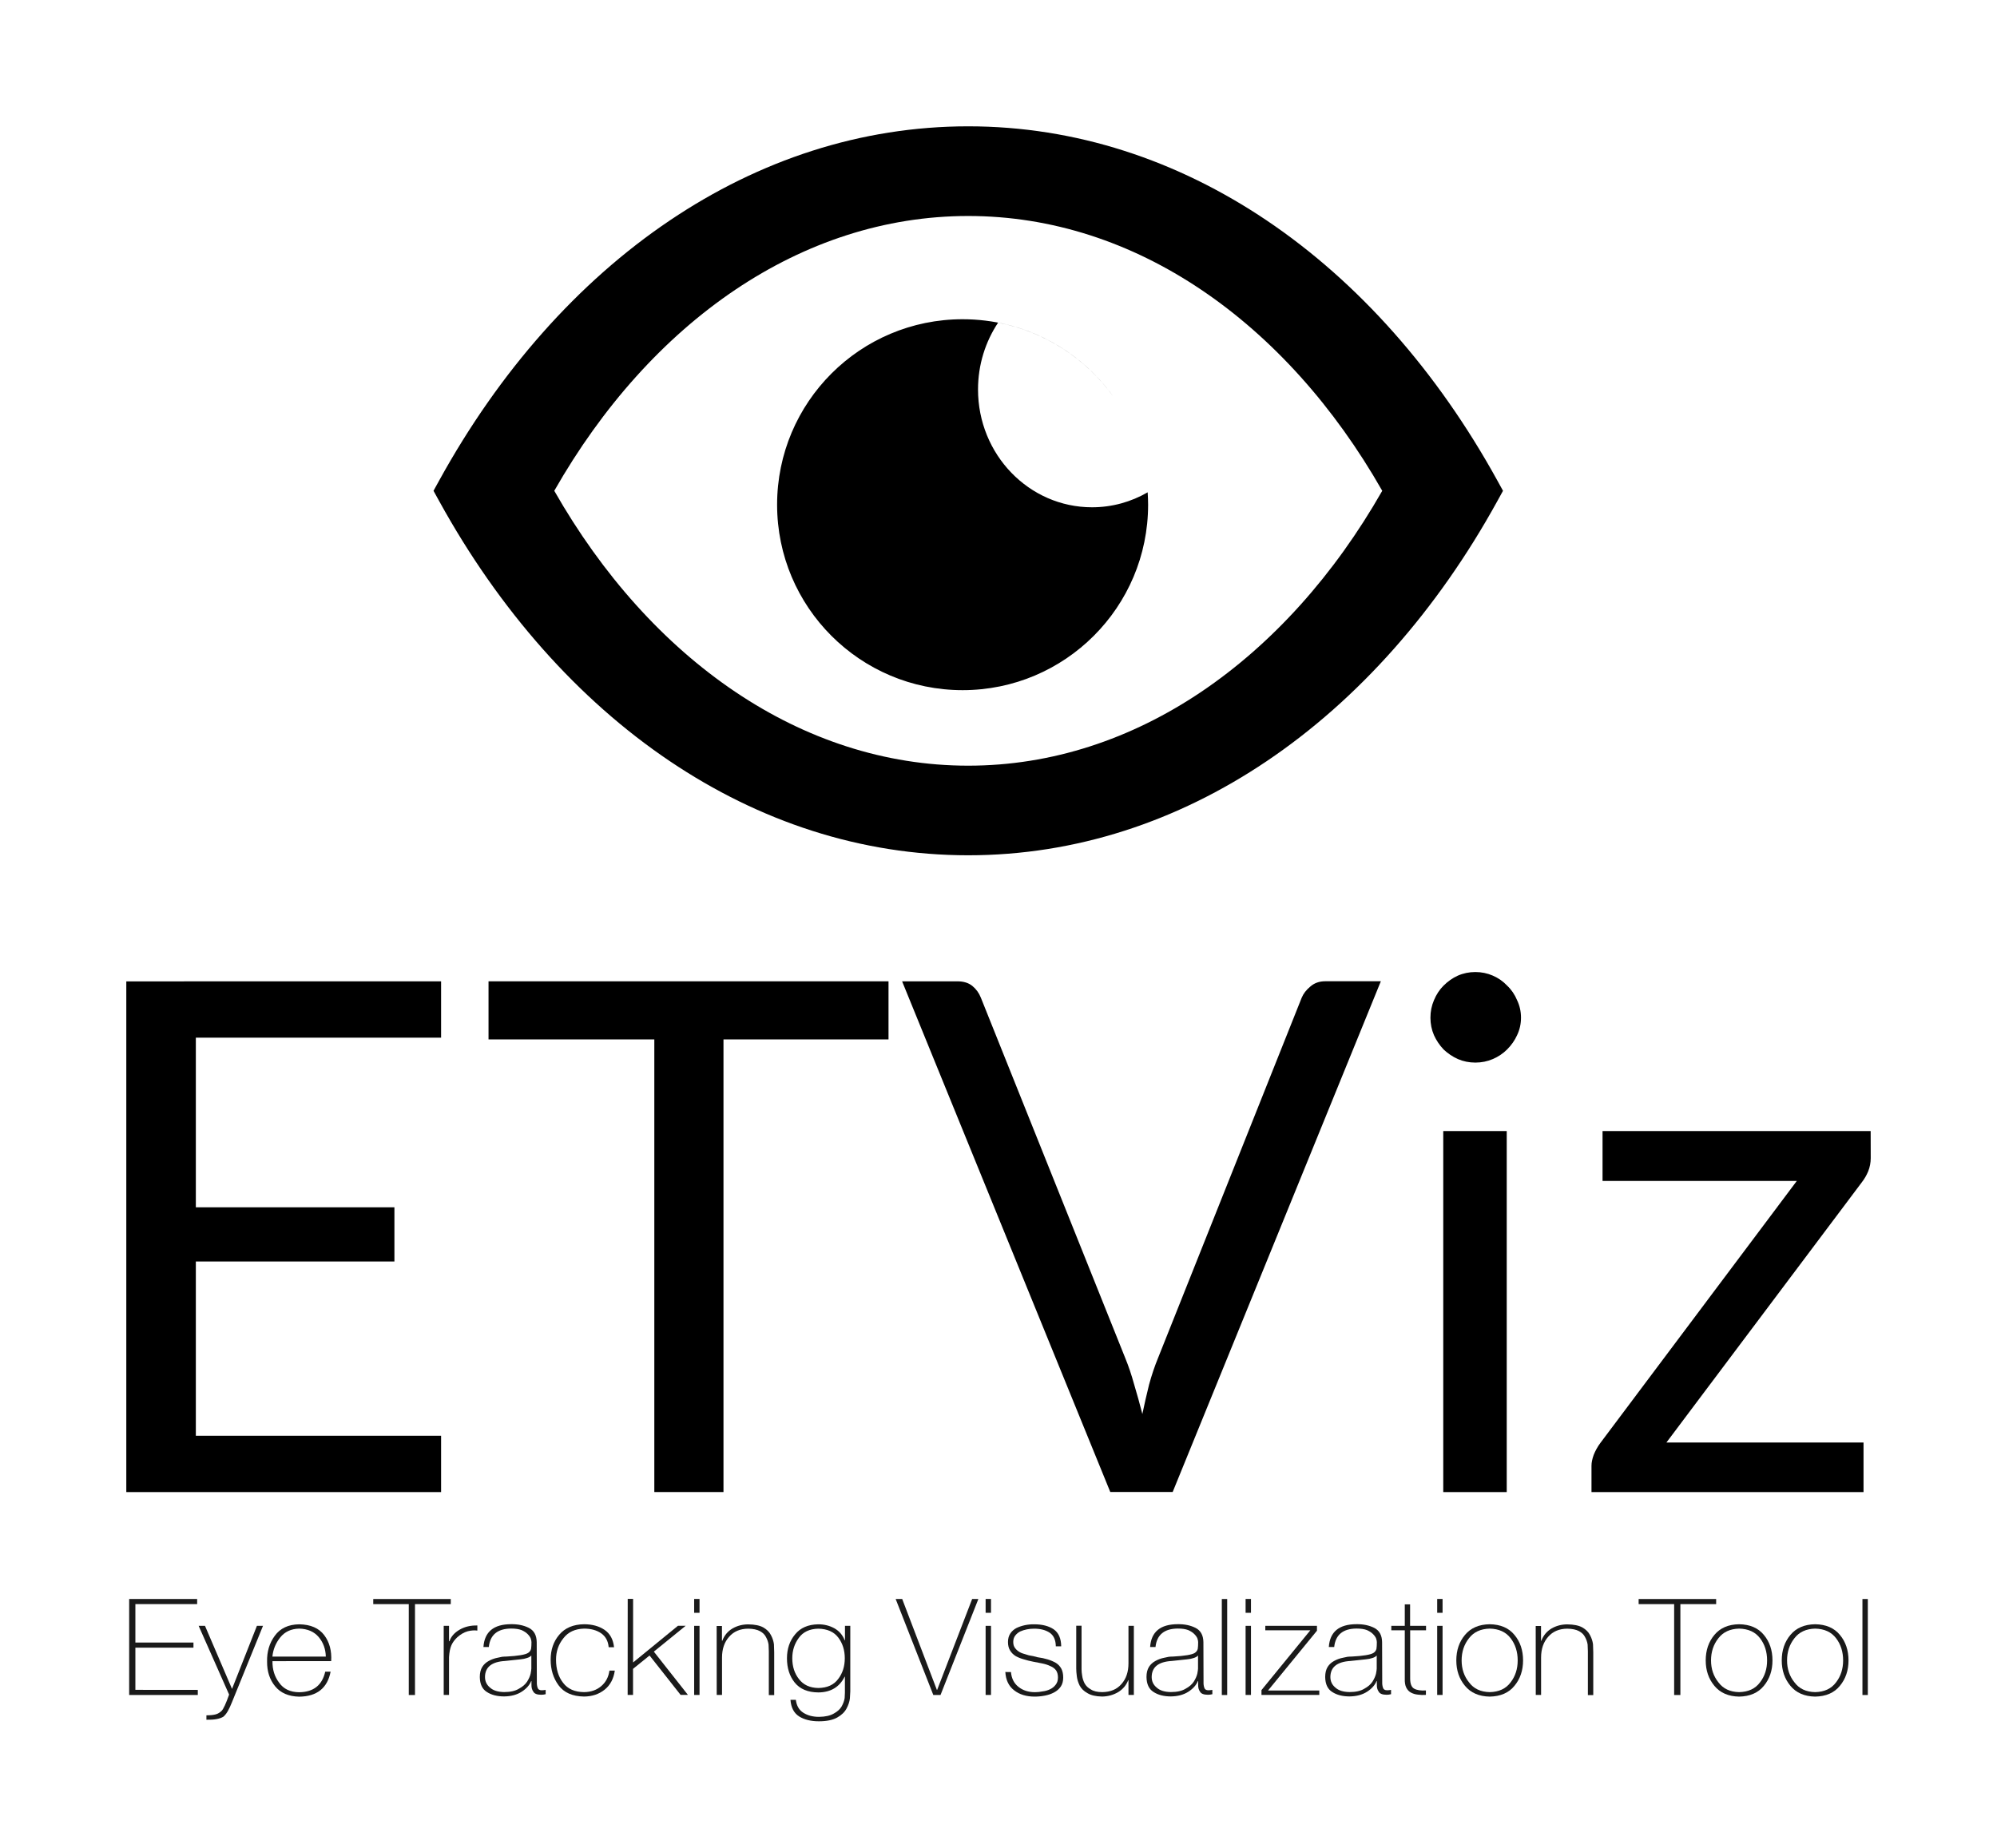
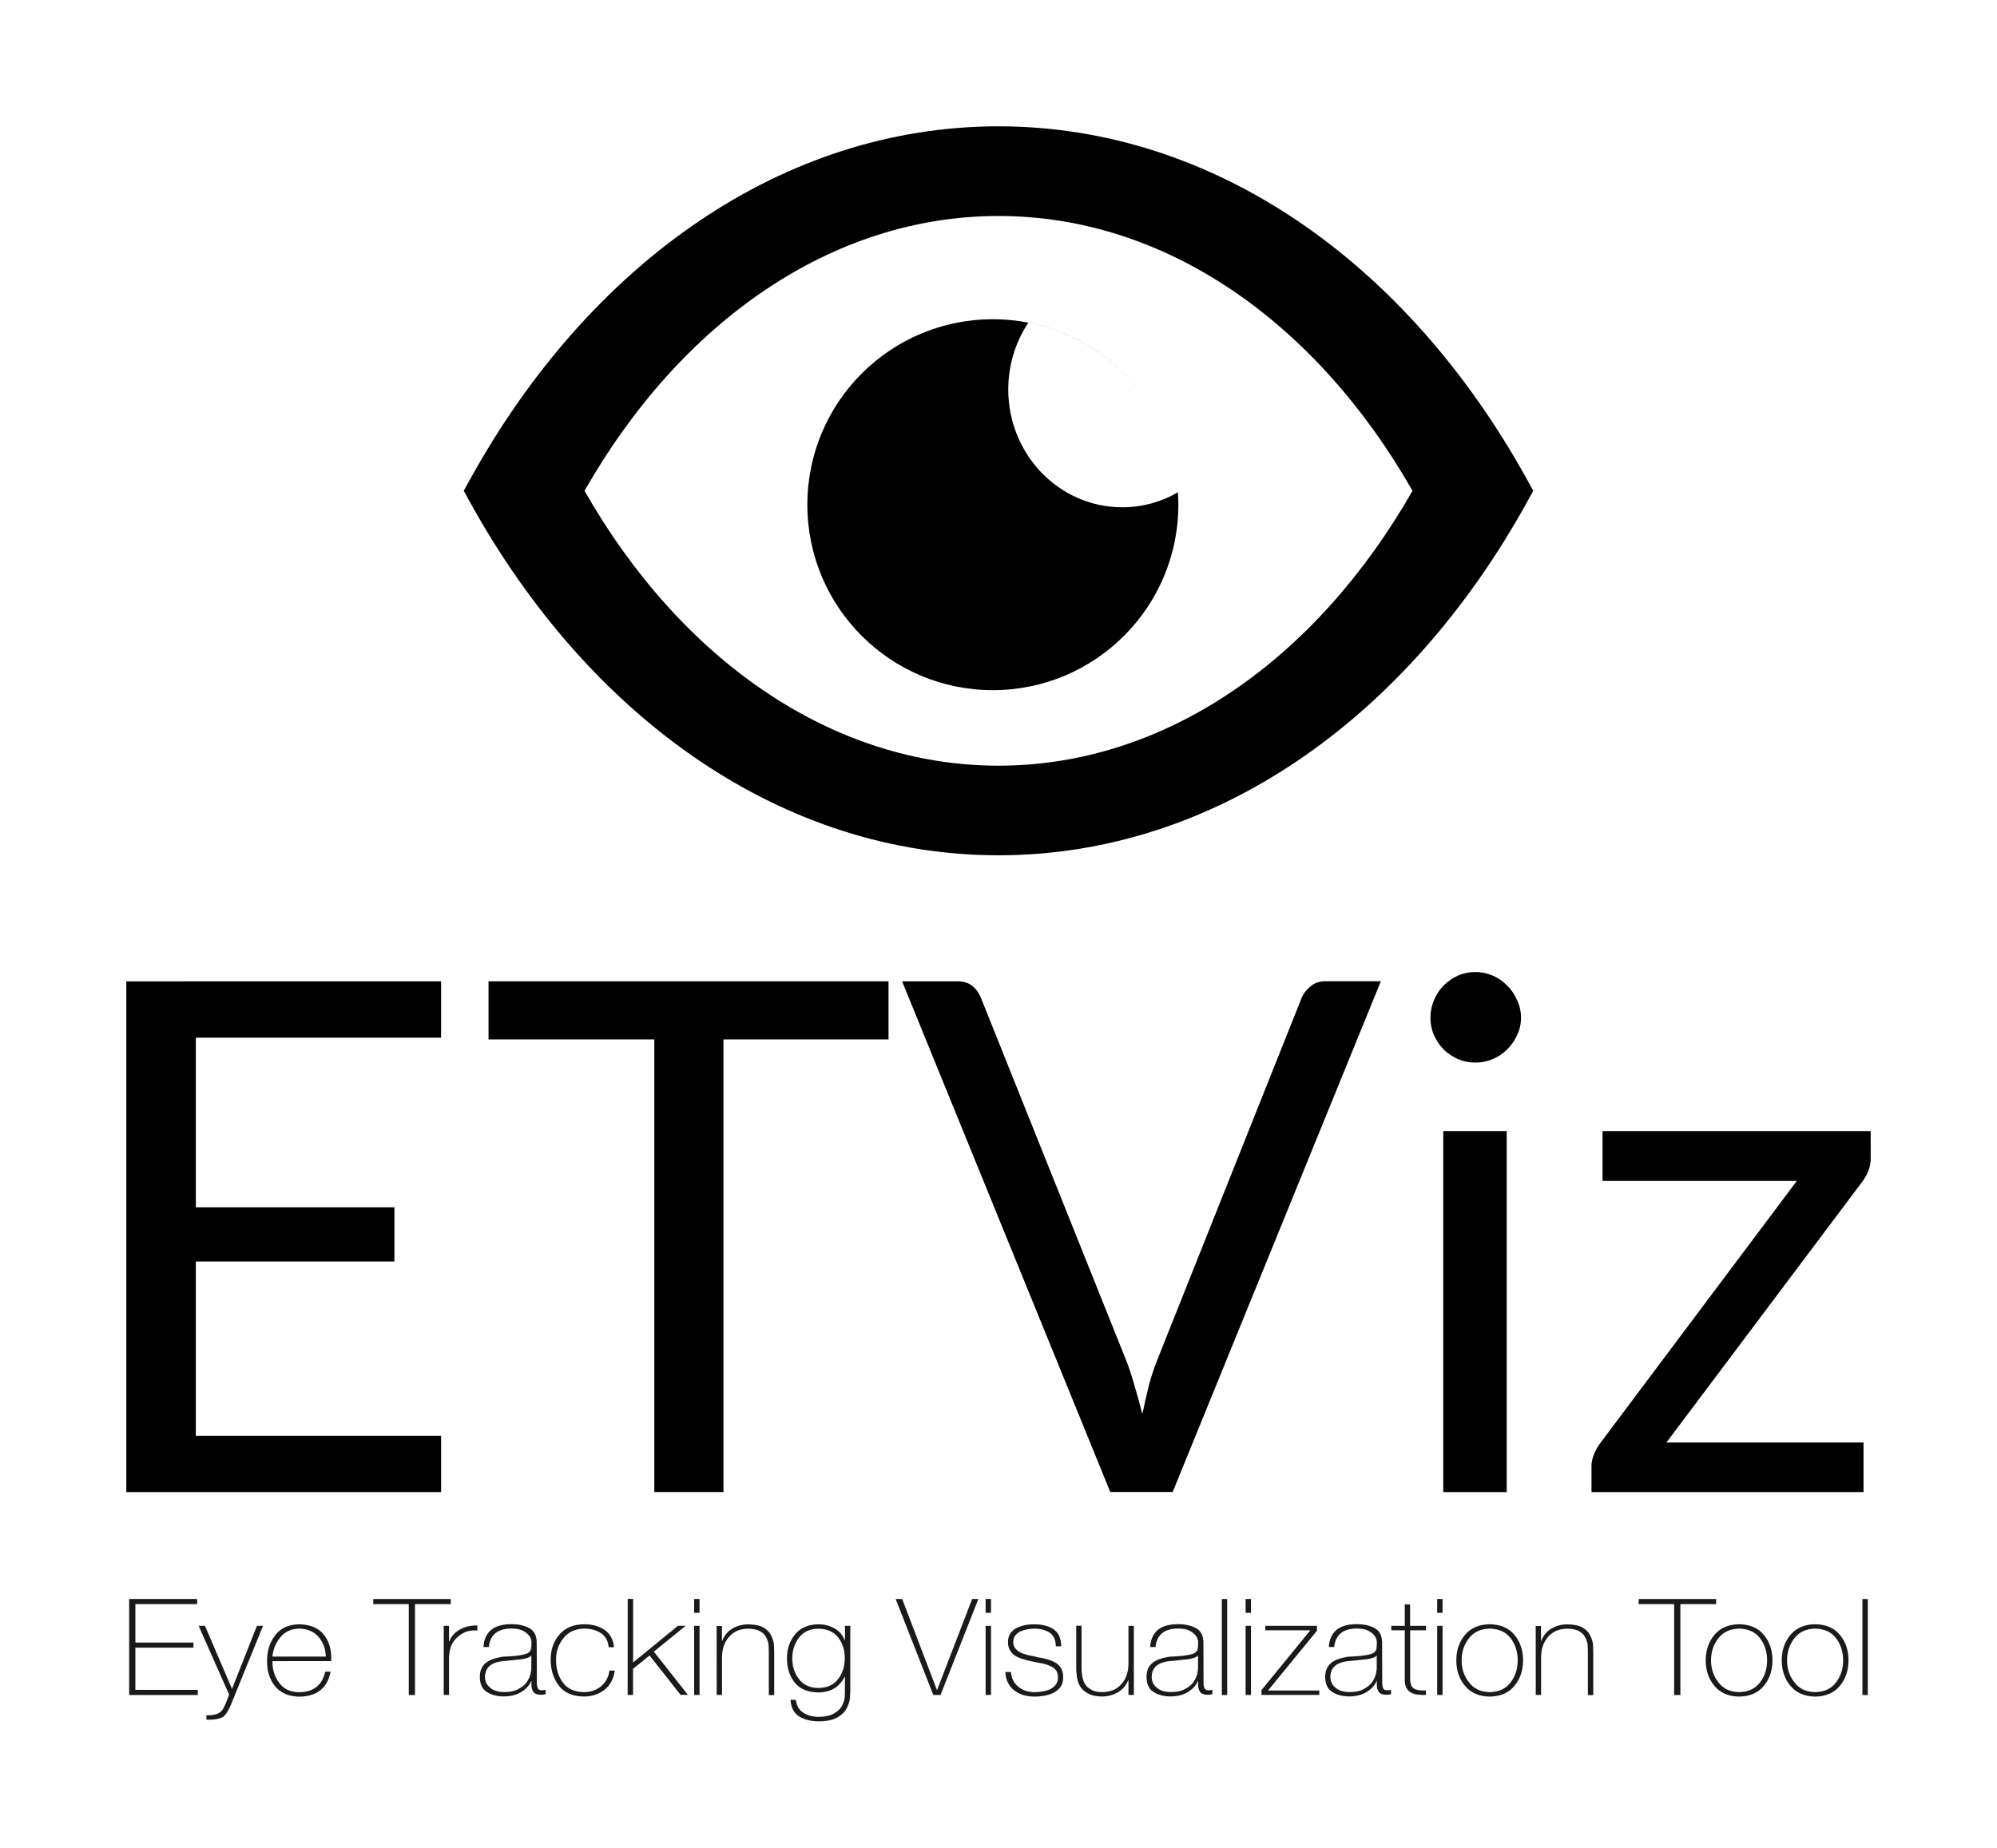
<svg xmlns="http://www.w3.org/2000/svg" id="svg8" version="1.1" viewBox="0 0 31.618 29.259" height="29.259mm" width="31.618mm">
  <defs id="defs2" />
-   <g transform="translate(-37.96539,-119.3825)" id="layer1">
+   <g transform="translate(-37.48646,-119.3825)" id="layer1">
    <g id="g865" transform="translate(-0.1889029)">
-       <g style="font-style:normal;font-variant:normal;font-weight:normal;font-stretch:normal;font-size:11.289px;line-height:1.25;font-family:Helvetica;-inkscape-font-specification:Helvetica;letter-spacing:0px;word-spacing:0px;stroke-width:0.265" id="text844" aria-label="ETViz">
+       <g transform="translate(-0.478934)" style="font-style:normal;font-variant:normal;font-weight:normal;font-stretch:normal;font-size:11.289px;line-height:1.25;font-family:Helvetica;-inkscape-font-specification:Helvetica;letter-spacing:0px;word-spacing:0px;stroke-width:0.265" id="text844" aria-label="ETViz">
        <path id="path1824" style="font-style:normal;font-variant:normal;font-weight:normal;font-stretch:normal;font-size:11.289px;font-family:Lato;-inkscape-font-specification:Lato;stroke-width:0.265" d="m 45.138,134.923 v 0.892 h -3.883 v 2.687 h 3.144 v 0.858 h -3.144 v 2.76 h 3.883 v 0.892 h -4.984 v -8.088 z" />
        <path id="path1826" style="font-style:normal;font-variant:normal;font-weight:normal;font-stretch:normal;font-size:11.289px;font-family:Lato;-inkscape-font-specification:Lato;stroke-width:0.265" d="m 52.222,134.923 v 0.92 h -2.613 v 7.168 h -1.095 v -7.168 H 45.889 v -0.92 z" />
        <path id="path1828" style="font-style:normal;font-variant:normal;font-weight:normal;font-stretch:normal;font-size:11.289px;font-family:Lato;-inkscape-font-specification:Lato;stroke-width:0.265" d="m 52.437,134.923 h 0.875 q 0.147,0 0.237,0.073 0.09,0.073 0.135,0.186 l 2.286,5.707 q 0.079,0.192 0.141,0.418 0.068,0.226 0.13,0.468 0.051,-0.243 0.107,-0.468 0.062,-0.226 0.141,-0.418 l 2.275,-5.707 q 0.04,-0.096 0.135,-0.175 0.096,-0.085 0.237,-0.085 h 0.881 l -3.296,8.088 h -0.988 z" />
        <path id="path1830" style="font-style:normal;font-variant:normal;font-weight:normal;font-stretch:normal;font-size:11.289px;font-family:Lato;-inkscape-font-specification:Lato;stroke-width:0.265" d="m 62.01,137.294 v 5.718 H 61.005 v -5.718 z m 0.226,-1.795 q 0,0.147 -0.062,0.277 -0.056,0.124 -0.158,0.226 -0.096,0.096 -0.226,0.152 -0.13,0.056 -0.277,0.056 -0.147,0 -0.277,-0.056 -0.124,-0.056 -0.226,-0.152 -0.096,-0.102 -0.152,-0.226 -0.056,-0.13 -0.056,-0.277 0,-0.147 0.056,-0.277 0.056,-0.135 0.152,-0.231 0.102,-0.102 0.226,-0.158 0.13,-0.057 0.277,-0.057 0.147,0 0.277,0.057 0.13,0.056 0.226,0.158 0.102,0.096 0.158,0.231 0.062,0.13 0.062,0.277 z" />
        <path id="path1832" style="font-style:normal;font-variant:normal;font-weight:normal;font-stretch:normal;font-size:11.289px;font-family:Lato;-inkscape-font-specification:Lato;stroke-width:0.265" d="m 67.773,137.723 q 0,0.107 -0.04,0.209 -0.04,0.096 -0.102,0.175 l -3.093,4.12 h 3.121 v 0.785 h -4.307 v -0.418 q 0,-0.073 0.034,-0.169 0.04,-0.102 0.107,-0.192 l 3.11,-4.149 h -3.076 v -0.79 h 4.245 z" />
      </g>
      <path style="clip-rule:evenodd;stroke-width:0.026;image-rendering:optimizeQuality;shape-rendering:geometricPrecision;text-rendering:geometricPrecision" fill-rule="nonzero" d="m 58.209,122.873 c 1.451,0.977 2.702,2.394 3.65,4.115 l 0.092,0.167 -0.092,0.167 c -0.948,1.721 -2.199,3.138 -3.65,4.115 -1.415,0.953 -3.021,1.49 -4.725,1.49 -1.703,0 -3.309,-0.537 -4.724,-1.49 -1.451,-0.977 -2.702,-2.394 -3.65,-4.115 l -0.092,-0.167 0.092,-0.167 c 0.948,-1.721 2.198,-3.138 3.65,-4.115 1.415,-0.953 3.021,-1.49 4.724,-1.49 1.704,0 3.31,0.538 4.725,1.49 z m -4.814,1.565 c 0.98,0 1.848,0.48 2.381,1.218 -0.429,-0.593 -1.073,-1.019 -1.819,-1.164 -0.2,0.301 -0.318,0.665 -0.318,1.058 0,1.031 0.808,1.866 1.805,1.866 0.32,0 0.62,-0.086 0.881,-0.237 0.004,0.065 0.007,0.13 0.007,0.196 0,1.622 -1.315,2.937 -2.937,2.937 -1.622,0 -2.937,-1.315 -2.937,-2.937 0,-1.622 1.315,-2.937 2.937,-2.937 z m 2.383,1.22 c 0.011,0.015 0.021,0.03 0.032,0.045 -0.011,-0.015 -0.021,-0.03 -0.032,-0.045 z m 0.035,0.05 z m 0.213,0.361 z m 0.026,0.054 z m 0.115,0.281 c 0.006,0.016 0.011,0.032 0.017,0.048 -0.005,-0.016 -0.011,-0.032 -0.017,-0.048 z m 0.019,0.056 z m 0.093,0.36 z m 3.76,0.335 c -0.758,-1.331 -1.738,-2.425 -2.866,-3.184 -1.11,-0.747 -2.363,-1.168 -3.689,-1.168 -1.325,0 -2.578,0.422 -3.688,1.168 -1.128,0.759 -2.108,1.853 -2.866,3.184 0.758,1.331 1.738,2.425 2.866,3.184 1.11,0.747 2.363,1.169 3.688,1.169 1.325,0 2.579,-0.422 3.689,-1.169 1.127,-0.759 2.107,-1.853 2.866,-3.184 z" id="path848" />
    </g>
-     <g style="font-style:normal;font-variant:normal;font-weight:normal;font-stretch:normal;font-size:2.185px;line-height:1.25;font-family:'Helvetica 35 Thin';-inkscape-font-specification:'Helvetica 35 Thin, ';letter-spacing:0px;word-spacing:0px;stroke-width:0.273" id="text869-4" transform="scale(1.026197,0.9744715)" aria-label="Eye Tracking Visualization Tool">
+     <g style="font-style:normal;font-variant:normal;font-weight:normal;font-stretch:normal;font-size:2.185px;line-height:1.25;font-family:'Helvetica 35 Thin';-inkscape-font-specification:'Helvetica 35 Thin, ';letter-spacing:0px;word-spacing:0px;stroke-width:0.273" id="text869-4" transform="matrix(1.026197,0,0,0.9744715,-0.4789337,0)" aria-label="Eye Tracking Visualization Tool">
      <path id="path1767" style="font-style:normal;font-variant:normal;font-weight:normal;font-stretch:normal;font-size:2.185px;font-family:'Helvetica 35 Thin';-inkscape-font-specification:'Helvetica 35 Thin, ';text-align:center;text-anchor:middle;fill:#1a1a1a;stroke-width:0.273" d="m 39.085,149.972 v -0.686 h 0.896 v -0.083 h -0.896 v -0.624 h 0.953 v -0.083 h -1.049 v 1.56 h 1.059 v -0.083 z" />
      <path id="path1769" style="font-style:normal;font-variant:normal;font-weight:normal;font-stretch:normal;font-size:2.185px;font-family:'Helvetica 35 Thin';-inkscape-font-specification:'Helvetica 35 Thin, ';text-align:center;text-anchor:middle;fill:#1a1a1a;stroke-width:0.273" d="m 40.531,150.049 q -0.073,0.219 -0.116,0.265 -0.041,0.042 -0.092,0.057 -0.054,0.015 -0.142,0.015 v 0.072 q 0.181,0.004 0.262,-0.05 0.035,-0.031 0.068,-0.09 0.032,-0.06 0.063,-0.142 l 0.48,-1.244 h -0.094 l -0.384,1.025 v 0 l -0.417,-1.025 h -0.098 z" />
      <path id="path1771" style="font-style:normal;font-variant:normal;font-weight:normal;font-stretch:normal;font-size:2.185px;font-family:'Helvetica 35 Thin';-inkscape-font-specification:'Helvetica 35 Thin, ';text-align:center;text-anchor:middle;fill:#1a1a1a;stroke-width:0.273" d="m 42.106,149.505 q 0.014,-0.252 -0.107,-0.421 -0.123,-0.173 -0.387,-0.177 -0.251,0.004 -0.376,0.186 -0.125,0.179 -0.119,0.421 -0.002,0.238 0.124,0.4 0.125,0.163 0.371,0.169 0.411,-0.005 0.485,-0.406 h -0.083 q -0.071,0.33 -0.402,0.334 -0.207,-0.002 -0.309,-0.155 -0.106,-0.147 -0.103,-0.35 z m -0.907,-0.073 q 0.016,-0.174 0.121,-0.312 0.105,-0.138 0.292,-0.143 0.195,0.005 0.302,0.138 0.105,0.133 0.109,0.317 z" />
      <path id="path1773" style="font-style:normal;font-variant:normal;font-weight:normal;font-stretch:normal;font-size:2.185px;font-family:'Helvetica 35 Thin';-inkscape-font-specification:'Helvetica 35 Thin, ';text-align:center;text-anchor:middle;fill:#1a1a1a;stroke-width:0.273" d="m 43.303,148.579 v 1.477 h 0.096 v -1.477 h 0.552 v -0.083 h -1.196 v 0.083 z" />
      <path id="path1775" style="font-style:normal;font-variant:normal;font-weight:normal;font-stretch:normal;font-size:2.185px;font-family:'Helvetica 35 Thin';-inkscape-font-specification:'Helvetica 35 Thin, ';text-align:center;text-anchor:middle;fill:#1a1a1a;stroke-width:0.273" d="m 43.924,148.932 h -0.082 v 1.123 h 0.082 v -0.613 q 0.007,-0.125 0.037,-0.195 0.029,-0.069 0.09,-0.129 0.079,-0.074 0.162,-0.098 0.081,-0.021 0.148,-0.011 v -0.083 q -0.155,-0.004 -0.273,0.068 -0.121,0.074 -0.157,0.188 h -0.007 z" />
      <path id="path1777" style="font-style:normal;font-variant:normal;font-weight:normal;font-stretch:normal;font-size:2.185px;font-family:'Helvetica 35 Thin';-inkscape-font-specification:'Helvetica 35 Thin, ';text-align:center;text-anchor:middle;fill:#1a1a1a;stroke-width:0.273" d="m 45.194,149.417 v 0.21 q 0,0.021 -0.011,0.082 -0.014,0.062 -0.054,0.129 -0.042,0.068 -0.127,0.116 -0.083,0.054 -0.227,0.054 -0.146,-0.002 -0.219,-0.073 -0.077,-0.067 -0.077,-0.172 0.002,-0.241 0.308,-0.26 0.125,-0.013 0.24,-0.027 0.058,-0.006 0.099,-0.021 0.043,-0.013 0.067,-0.04 z m 0.083,-0.219 q -0.002,-0.17 -0.123,-0.234 -0.117,-0.061 -0.271,-0.059 -0.404,0 -0.428,0.371 h 0.083 q 0.03,-0.298 0.345,-0.3 0.098,0 0.16,0.025 0.061,0.029 0.094,0.065 0.035,0.037 0.048,0.072 0.011,0.037 0.011,0.059 0,0.068 -0.006,0.108 -0.009,0.041 -0.046,0.067 -0.066,0.044 -0.334,0.059 -0.033,0 -0.068,0.004 -0.035,0.007 -0.071,0.016 -0.073,0.015 -0.135,0.052 -0.062,0.035 -0.099,0.096 -0.038,0.065 -0.038,0.164 0.002,0.174 0.109,0.244 0.105,0.072 0.267,0.072 0.161,-0.002 0.271,-0.077 0.107,-0.073 0.146,-0.173 h 0.004 v 0.059 q -0.002,0.07 0.029,0.114 0.026,0.05 0.122,0.05 0.033,0 0.068,-0.009 v -0.07 q -0.039,0.006 -0.062,0.006 -0.052,0 -0.063,-0.044 -0.013,-0.041 -0.011,-0.092 z" />
      <path id="path1779" style="font-style:normal;font-variant:normal;font-weight:normal;font-stretch:normal;font-size:2.185px;font-family:'Helvetica 35 Thin';-inkscape-font-specification:'Helvetica 35 Thin, ';text-align:center;text-anchor:middle;fill:#1a1a1a;stroke-width:0.273" d="m 46.47,149.28 q -0.019,-0.192 -0.148,-0.284 -0.127,-0.09 -0.315,-0.09 -0.25,0.004 -0.383,0.171 -0.132,0.163 -0.132,0.405 0,0.241 0.122,0.416 0.123,0.178 0.394,0.183 0.186,-0.002 0.317,-0.112 0.129,-0.109 0.157,-0.31 h -0.083 q -0.021,0.158 -0.126,0.252 -0.106,0.096 -0.265,0.098 -0.217,-0.002 -0.323,-0.15 -0.11,-0.147 -0.11,-0.377 0,-0.201 0.114,-0.349 0.109,-0.15 0.319,-0.156 0.157,0 0.262,0.075 0.105,0.077 0.117,0.227 z" />
      <path id="path1781" style="font-style:normal;font-variant:normal;font-weight:normal;font-stretch:normal;font-size:2.185px;font-family:'Helvetica 35 Thin';-inkscape-font-specification:'Helvetica 35 Thin, ';text-align:center;text-anchor:middle;fill:#1a1a1a;stroke-width:0.273" d="m 46.68,150.055 h 0.083 v -0.424 l 0.255,-0.217 v 0 l 0.479,0.64 h 0.113 l -0.526,-0.703 0.491,-0.42 h -0.119 l -0.692,0.596 v 0 -1.033 h -0.083 z" />
      <path id="path1783" style="font-style:normal;font-variant:normal;font-weight:normal;font-stretch:normal;font-size:2.185px;font-family:'Helvetica 35 Thin';-inkscape-font-specification:'Helvetica 35 Thin, ';text-align:center;text-anchor:middle;fill:#1a1a1a;stroke-width:0.273" d="m 47.789,150.055 v -1.123 h -0.083 v 1.123 z m 0,-1.335 v -0.225 h -0.083 v 0.225 z" />
      <path id="path1785" style="font-style:normal;font-variant:normal;font-weight:normal;font-stretch:normal;font-size:2.185px;font-family:'Helvetica 35 Thin';-inkscape-font-specification:'Helvetica 35 Thin, ';text-align:center;text-anchor:middle;fill:#1a1a1a;stroke-width:0.273" d="m 48.054,150.055 h 0.082 v -0.607 q 0,-0.21 0.11,-0.339 0.107,-0.129 0.294,-0.131 0.114,0.002 0.181,0.04 0.066,0.037 0.094,0.098 0.031,0.06 0.039,0.121 0.004,0.063 0.004,0.109 v 0.711 h 0.083 v -0.695 q 0,-0.054 -0.004,-0.131 -0.009,-0.075 -0.046,-0.148 -0.035,-0.075 -0.118,-0.125 -0.082,-0.048 -0.232,-0.05 -0.133,0 -0.244,0.067 -0.111,0.07 -0.157,0.2 h -0.005 v -0.241 h -0.082 z" />
      <path id="path1787" style="font-style:normal;font-variant:normal;font-weight:normal;font-stretch:normal;font-size:2.185px;font-family:'Helvetica 35 Thin';-inkscape-font-specification:'Helvetica 35 Thin, ';text-align:center;text-anchor:middle;fill:#1a1a1a;stroke-width:0.273" d="m 49.622,148.978 q 0.208,0.005 0.308,0.145 0.1,0.14 0.1,0.336 0,0.196 -0.1,0.334 -0.1,0.146 -0.308,0.149 -0.196,-0.003 -0.299,-0.145 -0.103,-0.138 -0.103,-0.338 0,-0.188 0.101,-0.332 0.098,-0.144 0.301,-0.149 z m 0.411,-0.046 v 0.235 h -0.004 q -0.048,-0.129 -0.159,-0.195 -0.112,-0.065 -0.248,-0.065 -0.236,0.004 -0.358,0.163 -0.126,0.158 -0.126,0.389 0,0.238 0.119,0.394 0.121,0.159 0.365,0.161 0.286,-0.002 0.406,-0.256 h 0.004 v 0.258 q 0,0.029 -0.004,0.09 -0.009,0.063 -0.046,0.135 -0.037,0.068 -0.121,0.116 -0.082,0.052 -0.229,0.054 -0.142,0 -0.24,-0.066 -0.1,-0.065 -0.117,-0.211 h -0.083 q 0.013,0.19 0.135,0.271 0.119,0.078 0.303,0.078 0.181,0 0.283,-0.061 0.1,-0.059 0.144,-0.146 0.044,-0.087 0.052,-0.166 0.006,-0.079 0.006,-0.113 v -1.065 z" />
      <path id="path1789" style="font-style:normal;font-variant:normal;font-weight:normal;font-stretch:normal;font-size:2.185px;font-family:'Helvetica 35 Thin';-inkscape-font-specification:'Helvetica 35 Thin, ';text-align:center;text-anchor:middle;fill:#1a1a1a;stroke-width:0.273" d="m 50.916,148.496 h -0.101 l 0.581,1.56 h 0.111 l 0.584,-1.56 h -0.096 l -0.54,1.477 h -0.004 z" />
      <path id="path1791" style="font-style:normal;font-variant:normal;font-weight:normal;font-stretch:normal;font-size:2.185px;font-family:'Helvetica 35 Thin';-inkscape-font-specification:'Helvetica 35 Thin, ';text-align:center;text-anchor:middle;fill:#1a1a1a;stroke-width:0.273" d="m 52.286,150.055 v -1.123 h -0.083 v 1.123 z m 0,-1.335 v -0.225 h -0.083 v 0.225 z" />
      <path id="path1793" style="font-style:normal;font-variant:normal;font-weight:normal;font-stretch:normal;font-size:2.185px;font-family:'Helvetica 35 Thin';-inkscape-font-specification:'Helvetica 35 Thin, ';text-align:center;text-anchor:middle;fill:#1a1a1a;stroke-width:0.273" d="m 52.507,149.682 q 0.011,0.196 0.135,0.297 0.124,0.103 0.319,0.103 0.076,0 0.155,-0.016 0.077,-0.015 0.14,-0.05 0.068,-0.037 0.107,-0.098 0.037,-0.059 0.037,-0.146 0,-0.087 -0.03,-0.146 -0.031,-0.058 -0.083,-0.092 -0.112,-0.068 -0.284,-0.092 -0.033,-0.01 -0.066,-0.018 -0.033,-0.006 -0.067,-0.013 -0.033,-0.011 -0.062,-0.02 -0.032,-0.009 -0.059,-0.021 -0.054,-0.027 -0.085,-0.068 -0.035,-0.041 -0.035,-0.107 0,-0.063 0.031,-0.105 0.029,-0.04 0.075,-0.066 0.098,-0.046 0.218,-0.046 0.145,0 0.239,0.066 0.092,0.067 0.094,0.221 h 0.083 q -0.002,-0.193 -0.116,-0.277 -0.115,-0.081 -0.3,-0.081 -0.148,-0.002 -0.272,0.059 -0.06,0.033 -0.095,0.087 -0.038,0.057 -0.038,0.142 0,0.085 0.034,0.14 0.031,0.054 0.087,0.09 0.058,0.033 0.125,0.052 0.067,0.022 0.14,0.037 0.073,0.013 0.142,0.029 0.07,0.015 0.123,0.042 0.057,0.024 0.09,0.069 0.03,0.046 0.03,0.118 0,0.069 -0.034,0.115 -0.033,0.048 -0.087,0.075 -0.052,0.027 -0.114,0.035 -0.063,0.013 -0.119,0.013 -0.154,0 -0.256,-0.087 -0.102,-0.085 -0.115,-0.24 z" />
      <path id="path1795" style="font-style:normal;font-variant:normal;font-weight:normal;font-stretch:normal;font-size:2.185px;font-family:'Helvetica 35 Thin';-inkscape-font-specification:'Helvetica 35 Thin, ';text-align:center;text-anchor:middle;fill:#1a1a1a;stroke-width:0.273" d="m 54.49,148.932 h -0.083 v 0.608 q 0,0.209 -0.107,0.336 -0.105,0.131 -0.298,0.133 -0.113,0 -0.176,-0.044 -0.064,-0.037 -0.096,-0.098 -0.029,-0.061 -0.037,-0.121 -0.01,-0.061 -0.01,-0.105 v -0.711 h -0.082 v 0.696 q 0,0.052 0.009,0.126 0.009,0.077 0.044,0.151 0.037,0.074 0.119,0.122 0.081,0.053 0.227,0.056 0.135,-0.002 0.248,-0.072 0.109,-0.07 0.155,-0.194 h 0.004 v 0.24 h 0.083 z" />
      <path id="path1797" style="font-style:normal;font-variant:normal;font-weight:normal;font-stretch:normal;font-size:2.185px;font-family:'Helvetica 35 Thin';-inkscape-font-specification:'Helvetica 35 Thin, ';text-align:center;text-anchor:middle;fill:#1a1a1a;stroke-width:0.273" d="m 55.48,149.417 v 0.21 q 0,0.021 -0.011,0.082 -0.014,0.062 -0.054,0.129 -0.042,0.068 -0.127,0.116 -0.083,0.054 -0.227,0.054 -0.146,-0.002 -0.219,-0.073 -0.077,-0.067 -0.077,-0.172 0.002,-0.241 0.308,-0.26 0.125,-0.013 0.24,-0.027 0.058,-0.006 0.099,-0.021 0.043,-0.013 0.067,-0.04 z m 0.083,-0.219 q -0.002,-0.17 -0.123,-0.234 -0.117,-0.061 -0.271,-0.059 -0.404,0 -0.428,0.371 h 0.083 q 0.03,-0.298 0.345,-0.3 0.098,0 0.16,0.025 0.061,0.029 0.094,0.065 0.035,0.037 0.048,0.072 0.011,0.037 0.011,0.059 0,0.068 -0.006,0.108 -0.009,0.041 -0.046,0.067 -0.066,0.044 -0.334,0.059 -0.033,0 -0.068,0.004 -0.035,0.007 -0.071,0.016 -0.073,0.015 -0.135,0.052 -0.062,0.035 -0.099,0.096 -0.038,0.065 -0.038,0.164 0.002,0.174 0.109,0.244 0.105,0.072 0.267,0.072 0.161,-0.002 0.271,-0.077 0.107,-0.073 0.146,-0.173 h 0.004 v 0.059 q -0.002,0.07 0.029,0.114 0.026,0.05 0.122,0.05 0.033,0 0.068,-0.009 v -0.07 q -0.039,0.006 -0.062,0.006 -0.052,0 -0.063,-0.044 -0.013,-0.041 -0.011,-0.092 z" />
      <path id="path1799" style="font-style:normal;font-variant:normal;font-weight:normal;font-stretch:normal;font-size:2.185px;font-family:'Helvetica 35 Thin';-inkscape-font-specification:'Helvetica 35 Thin, ';text-align:center;text-anchor:middle;fill:#1a1a1a;stroke-width:0.273" d="m 55.847,148.496 v 1.56 h 0.083 v -1.56 z" />
      <path id="path1801" style="font-style:normal;font-variant:normal;font-weight:normal;font-stretch:normal;font-size:2.185px;font-family:'Helvetica 35 Thin';-inkscape-font-specification:'Helvetica 35 Thin, ';text-align:center;text-anchor:middle;fill:#1a1a1a;stroke-width:0.273" d="m 56.297,150.055 v -1.123 h -0.083 v 1.123 z m 0,-1.335 v -0.225 h -0.083 v 0.225 z" />
      <path id="path1803" style="font-style:normal;font-variant:normal;font-weight:normal;font-stretch:normal;font-size:2.185px;font-family:'Helvetica 35 Thin';-inkscape-font-specification:'Helvetica 35 Thin, ';text-align:center;text-anchor:middle;fill:#1a1a1a;stroke-width:0.273" d="m 56.56,149.983 0.755,-0.972 v -0.079 h -0.797 v 0.072 h 0.695 l -0.754,0.972 v 0.079 h 0.892 v -0.072 z" />
      <path id="path1805" style="font-style:normal;font-variant:normal;font-weight:normal;font-stretch:normal;font-size:2.185px;font-family:'Helvetica 35 Thin';-inkscape-font-specification:'Helvetica 35 Thin, ';text-align:center;text-anchor:middle;fill:#1a1a1a;stroke-width:0.273" d="m 58.237,149.417 v 0.21 q 0,0.021 -0.011,0.082 -0.014,0.062 -0.054,0.129 -0.042,0.068 -0.127,0.116 -0.083,0.054 -0.227,0.054 -0.146,-0.002 -0.219,-0.073 -0.077,-0.067 -0.077,-0.172 0.002,-0.241 0.308,-0.26 0.125,-0.013 0.24,-0.027 0.058,-0.006 0.099,-0.021 0.043,-0.013 0.067,-0.04 z m 0.083,-0.219 q -0.002,-0.17 -0.123,-0.234 -0.117,-0.061 -0.271,-0.059 -0.404,0 -0.428,0.371 h 0.083 q 0.03,-0.298 0.345,-0.3 0.098,0 0.16,0.025 0.061,0.029 0.094,0.065 0.035,0.037 0.048,0.072 0.011,0.037 0.011,0.059 0,0.068 -0.006,0.108 -0.009,0.041 -0.046,0.067 -0.066,0.044 -0.334,0.059 -0.033,0 -0.068,0.004 -0.035,0.007 -0.071,0.016 -0.073,0.015 -0.135,0.052 -0.062,0.035 -0.099,0.096 -0.038,0.065 -0.038,0.164 0.002,0.174 0.109,0.244 0.105,0.072 0.267,0.072 0.161,-0.002 0.271,-0.077 0.107,-0.073 0.146,-0.173 h 0.004 v 0.059 q -0.002,0.07 0.029,0.114 0.026,0.05 0.122,0.05 0.033,0 0.068,-0.009 v -0.07 q -0.039,0.006 -0.062,0.006 -0.052,0 -0.063,-0.044 -0.013,-0.041 -0.011,-0.092 z" />
      <path id="path1807" style="font-style:normal;font-variant:normal;font-weight:normal;font-stretch:normal;font-size:2.185px;font-family:'Helvetica 35 Thin';-inkscape-font-specification:'Helvetica 35 Thin, ';text-align:center;text-anchor:middle;fill:#1a1a1a;stroke-width:0.273" d="M 58.998,148.932 H 58.752 V 148.583 h -0.082 v 0.349 h -0.208 v 0.072 h 0.208 v 0.784 q -0.003,0.094 0.023,0.148 0.027,0.056 0.073,0.081 0.048,0.027 0.107,0.033 0.059,0.009 0.123,0.004 v -0.072 q -0.118,0.007 -0.179,-0.028 -0.064,-0.035 -0.064,-0.166 v -0.784 h 0.245 z" />
      <path id="path1809" style="font-style:normal;font-variant:normal;font-weight:normal;font-stretch:normal;font-size:2.185px;font-family:'Helvetica 35 Thin';-inkscape-font-specification:'Helvetica 35 Thin, ';text-align:center;text-anchor:middle;fill:#1a1a1a;stroke-width:0.273" d="m 59.253,150.055 v -1.123 h -0.083 v 1.123 z m 0,-1.335 v -0.225 h -0.083 v 0.225 z" />
      <path id="path1811" style="font-style:normal;font-variant:normal;font-weight:normal;font-stretch:normal;font-size:2.185px;font-family:'Helvetica 35 Thin';-inkscape-font-specification:'Helvetica 35 Thin, ';text-align:center;text-anchor:middle;fill:#1a1a1a;stroke-width:0.273" d="m 59.465,149.494 q 0,0.244 0.134,0.413 0.133,0.17 0.381,0.175 0.251,-0.005 0.382,-0.175 0.133,-0.169 0.133,-0.413 0,-0.248 -0.133,-0.415 -0.131,-0.169 -0.382,-0.173 -0.248,0.004 -0.381,0.173 -0.134,0.168 -0.134,0.415 z m 0.082,0 q 0,-0.21 0.114,-0.361 0.109,-0.15 0.319,-0.156 0.214,0.005 0.323,0.156 0.109,0.15 0.109,0.361 0,0.207 -0.109,0.356 -0.109,0.155 -0.323,0.159 -0.21,-0.004 -0.319,-0.159 -0.114,-0.149 -0.114,-0.356 z" />
      <path id="path1813" style="font-style:normal;font-variant:normal;font-weight:normal;font-stretch:normal;font-size:2.185px;font-family:'Helvetica 35 Thin';-inkscape-font-specification:'Helvetica 35 Thin, ';text-align:center;text-anchor:middle;fill:#1a1a1a;stroke-width:0.273" d="m 60.691,150.055 h 0.082 v -0.607 q 0,-0.21 0.11,-0.339 0.107,-0.129 0.294,-0.131 0.114,0.002 0.181,0.04 0.066,0.037 0.094,0.098 0.031,0.06 0.039,0.121 0.004,0.063 0.004,0.109 v 0.711 h 0.083 v -0.695 q 0,-0.054 -0.004,-0.131 -0.009,-0.075 -0.046,-0.148 -0.035,-0.075 -0.118,-0.125 -0.082,-0.048 -0.232,-0.05 -0.133,0 -0.244,0.067 -0.111,0.07 -0.157,0.2 h -0.005 v -0.241 h -0.082 z" />
      <path id="path1815" style="font-style:normal;font-variant:normal;font-weight:normal;font-stretch:normal;font-size:2.185px;font-family:'Helvetica 35 Thin';-inkscape-font-specification:'Helvetica 35 Thin, ';text-align:center;text-anchor:middle;fill:#1a1a1a;stroke-width:0.273" d="m 62.826,148.579 v 1.477 h 0.096 v -1.477 h 0.552 v -0.083 h -1.196 v 0.083 z" />
      <path id="path1817" style="font-style:normal;font-variant:normal;font-weight:normal;font-stretch:normal;font-size:2.185px;font-family:'Helvetica 35 Thin';-inkscape-font-specification:'Helvetica 35 Thin, ';text-align:center;text-anchor:middle;fill:#1a1a1a;stroke-width:0.273" d="m 63.313,149.494 q 0,0.244 0.134,0.413 0.133,0.17 0.381,0.175 0.251,-0.005 0.382,-0.175 0.133,-0.169 0.133,-0.413 0,-0.248 -0.133,-0.415 -0.131,-0.169 -0.382,-0.173 -0.248,0.004 -0.381,0.173 -0.134,0.168 -0.134,0.415 z m 0.082,0 q 0,-0.21 0.114,-0.361 0.109,-0.15 0.319,-0.156 0.214,0.005 0.323,0.156 0.109,0.15 0.109,0.361 0,0.207 -0.109,0.356 -0.109,0.155 -0.323,0.159 -0.21,-0.004 -0.319,-0.159 -0.114,-0.149 -0.114,-0.356 z" />
      <path id="path1819" style="font-style:normal;font-variant:normal;font-weight:normal;font-stretch:normal;font-size:2.185px;font-family:'Helvetica 35 Thin';-inkscape-font-specification:'Helvetica 35 Thin, ';text-align:center;text-anchor:middle;fill:#1a1a1a;stroke-width:0.273" d="m 64.486,149.494 q 0,0.244 0.134,0.413 0.133,0.17 0.381,0.175 0.251,-0.005 0.382,-0.175 0.133,-0.169 0.133,-0.413 0,-0.248 -0.133,-0.415 -0.131,-0.169 -0.382,-0.173 -0.248,0.004 -0.381,0.173 -0.134,0.168 -0.134,0.415 z m 0.082,0 q 0,-0.21 0.114,-0.361 0.109,-0.15 0.319,-0.156 0.214,0.005 0.323,0.156 0.109,0.15 0.109,0.361 0,0.207 -0.109,0.356 -0.109,0.155 -0.323,0.159 -0.21,-0.004 -0.319,-0.159 -0.114,-0.149 -0.114,-0.356 z" />
      <path id="path1821" style="font-style:normal;font-variant:normal;font-weight:normal;font-stretch:normal;font-size:2.185px;font-family:'Helvetica 35 Thin';-inkscape-font-specification:'Helvetica 35 Thin, ';text-align:center;text-anchor:middle;fill:#1a1a1a;stroke-width:0.273" d="m 65.731,148.496 v 1.56 h 0.083 v -1.56 z" />
    </g>
  </g>
</svg>
